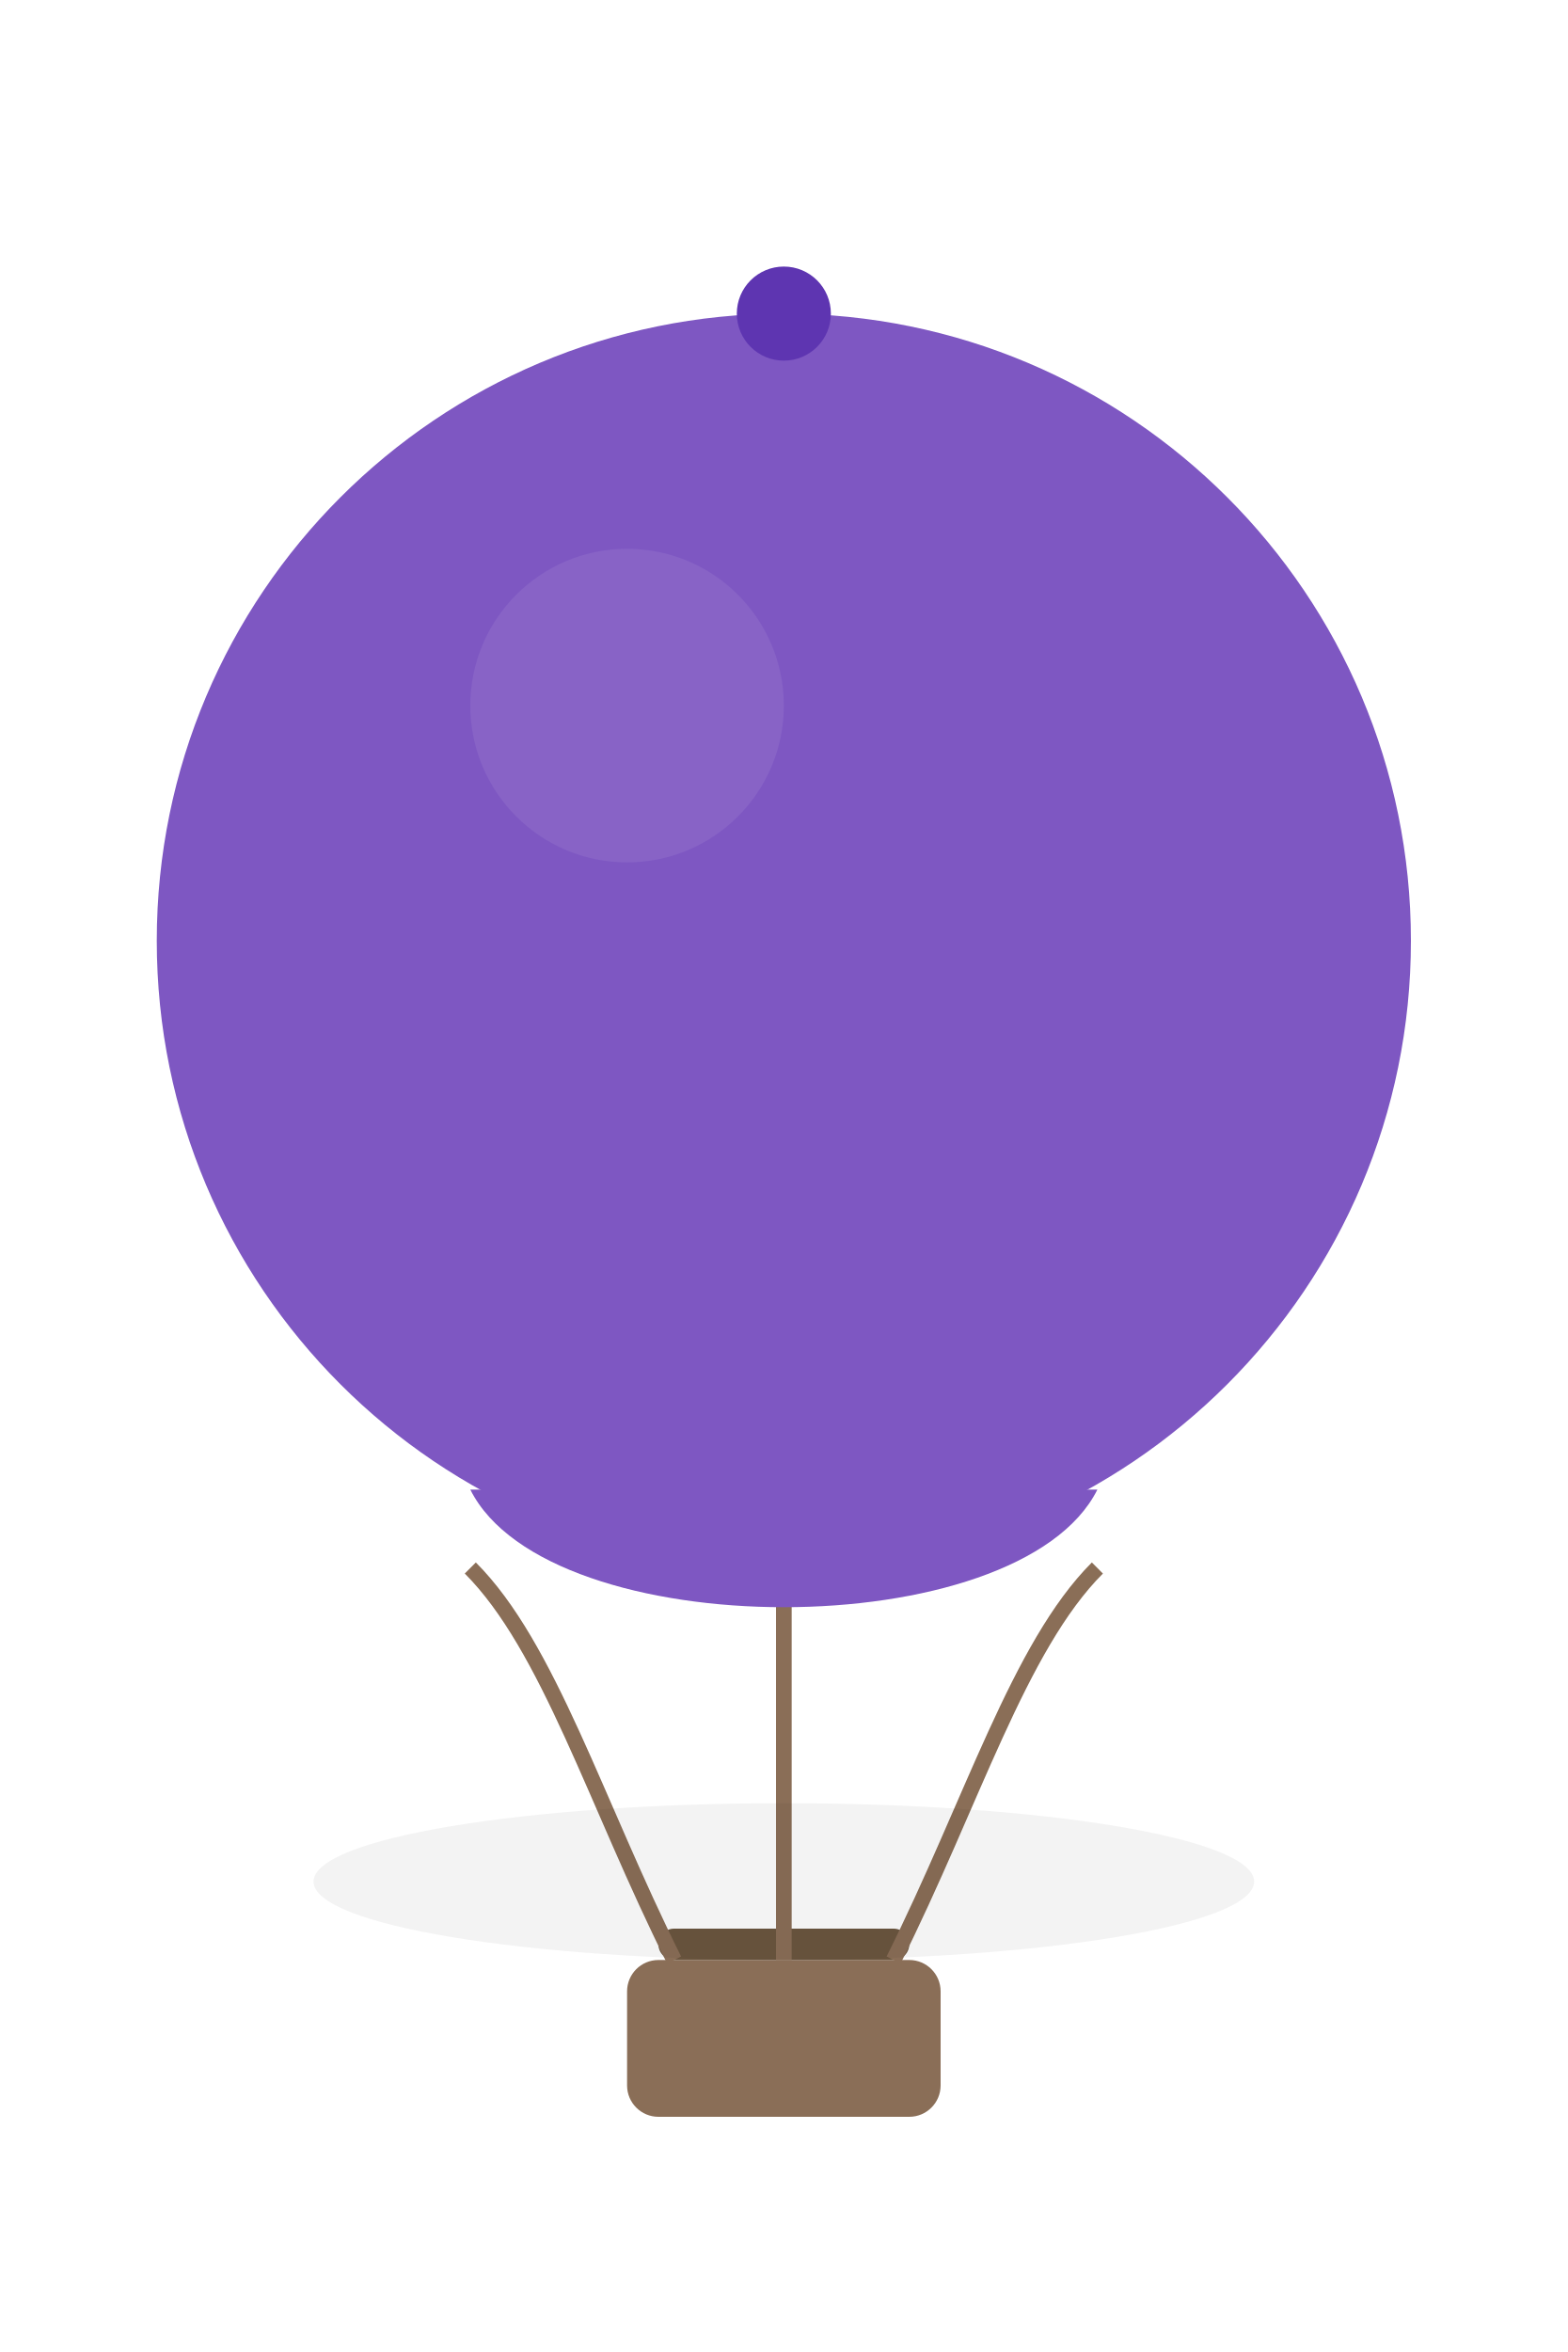
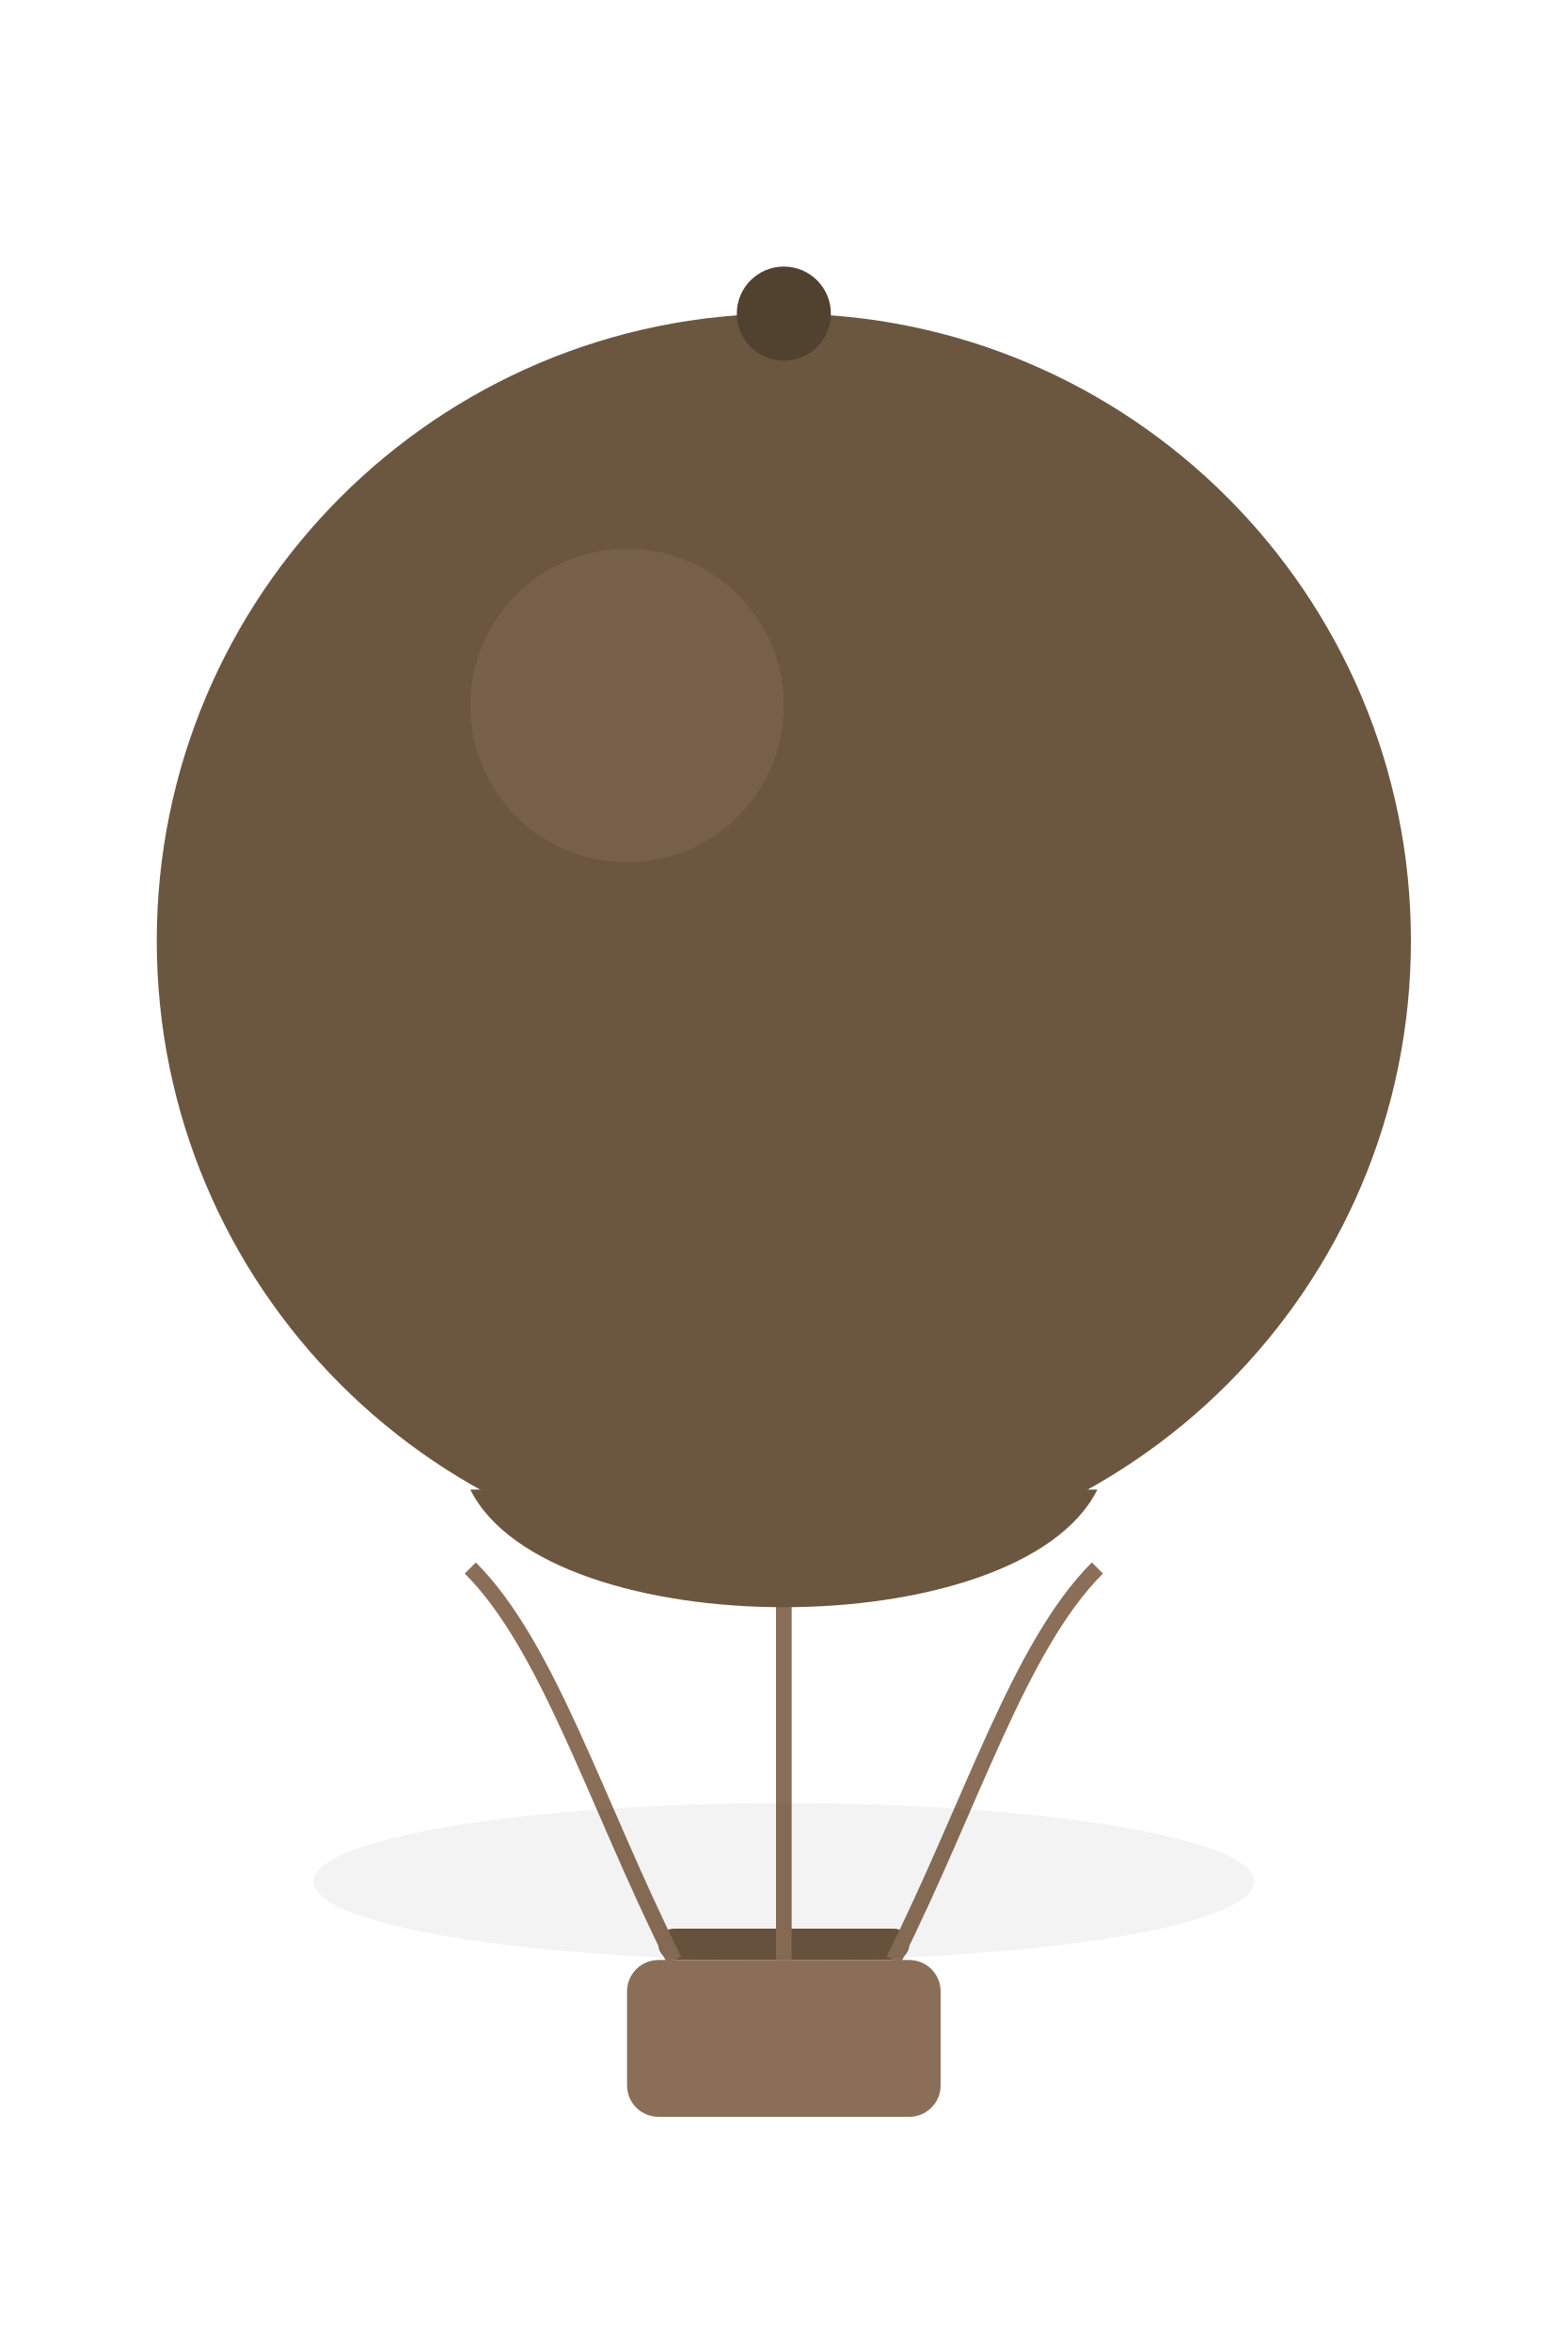
<svg xmlns="http://www.w3.org/2000/svg" viewBox="0 0 100 150">
  <rect x="40" y="125" width="20" height="10" rx="2" fill="#8a6e57" />
  <rect x="42" y="123" width="16" height="2" rx="1" fill="#6b563f" />
  <path d="M43,125 C38,115 35,105 30,100" stroke="#8a6e57" stroke-width="1" fill="none" />
  <path d="M50,125 C50,115 50,105 50,100" stroke="#8a6e57" stroke-width="1" fill="none" />
  <path d="M57,125 C62,115 65,105 70,100" stroke="#8a6e57" stroke-width="1" fill="none" />
  <ellipse cx="50" cy="120" rx="30" ry="5" fill="rgba(0,0,0,0.05)" />
-   <circle cx="50" cy="60" r="40" fill="#7e57c2" />
-   <path d="M30,95 C35,105 65,105 70,95" fill="#7e57c2" />
-   <circle cx="40" cy="45" r="10" fill="#9575cd" opacity="0.4" />
-   <circle cx="50" cy="20" r="3" fill="#5e35b1" />
+   <circle cx="50" cy="60" r="40" fill="#6b563f" />
+   <path d="M30,95 C35,105 65,105 70,95" fill="#6b563f" />
+   <circle cx="40" cy="45" r="10" fill="#8a6e57" opacity="0.4" />
+   <circle cx="50" cy="20" r="3" fill="#51412f" />
</svg>
